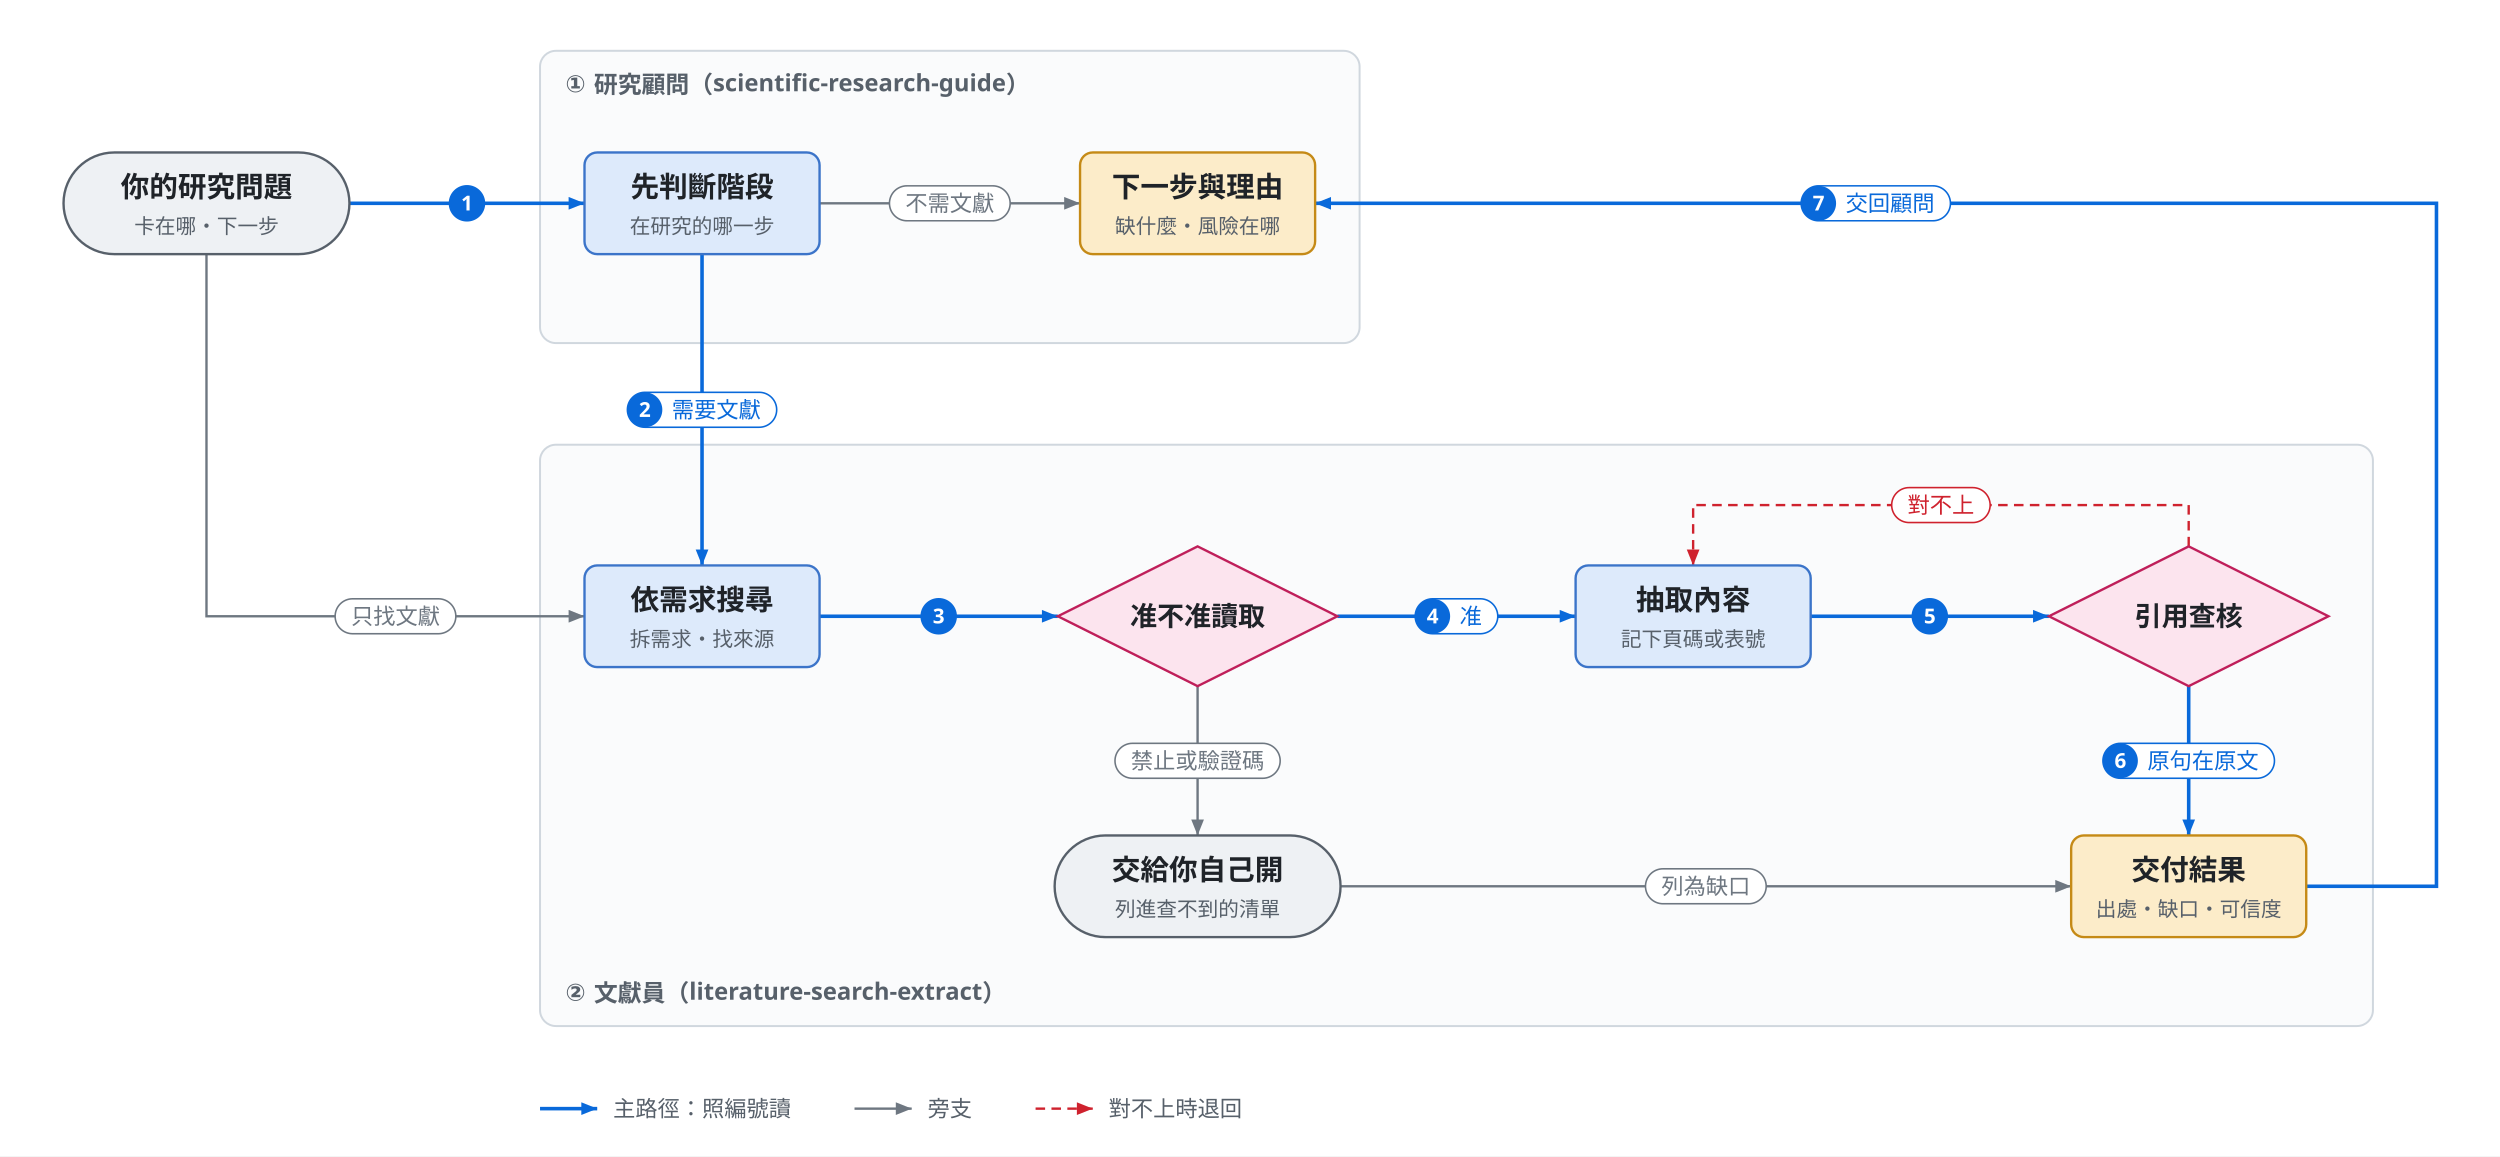
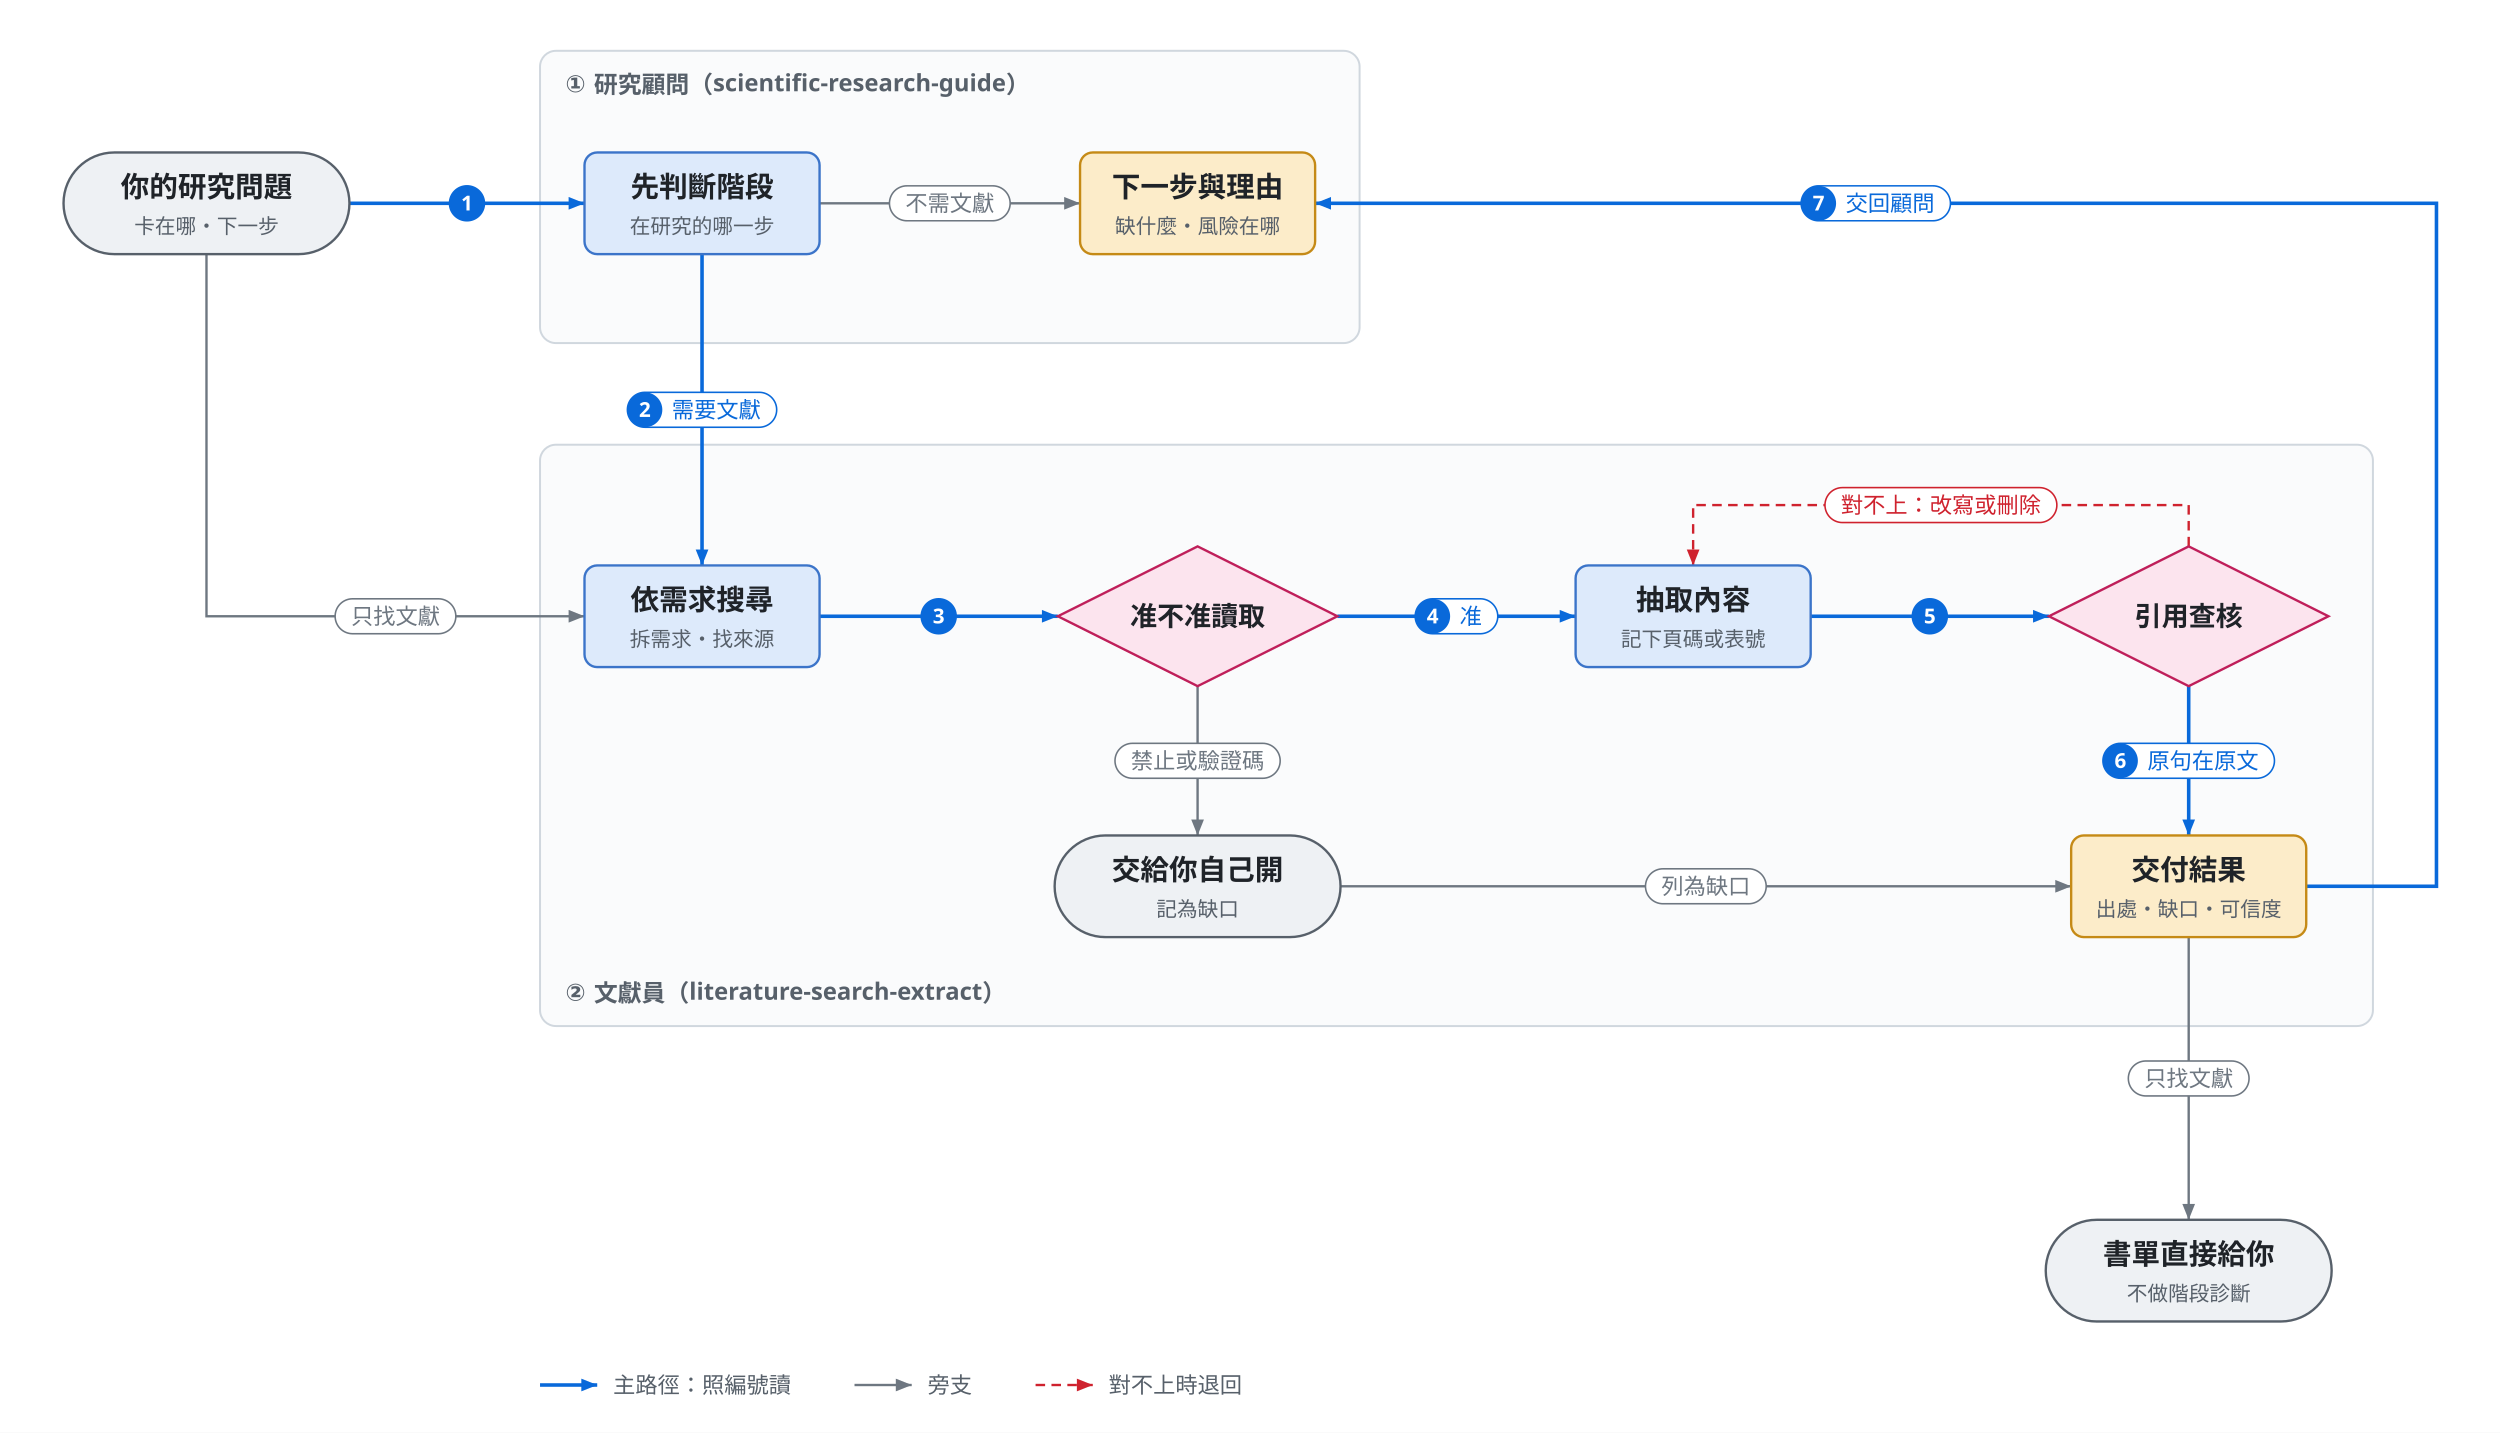
- <svg xmlns="http://www.w3.org/2000/svg" viewBox="0 0 1574 728" width="1574" height="728" role="img" aria-labelledby="t d" font-family="'Segoe UI','Microsoft JhengHei','Noto Sans TC',sans-serif">
+ <svg xmlns="http://www.w3.org/2000/svg" viewBox="0 0 1574 902" width="1574" height="902" role="img" aria-labelledby="t d" font-family="'Segoe UI','Microsoft JhengHei','Noto Sans TC',sans-serif">
  <defs>
    <marker id="m-main" viewBox="0 0 10 8" refX="10" refY="4" markerWidth="10" markerHeight="8" markerUnits="userSpaceOnUse" orient="auto">
      <path d="M0 0L10 4L0 8z" fill="#0969da" />
    </marker>
    <marker id="m-side" viewBox="0 0 10 8" refX="10" refY="4" markerWidth="10" markerHeight="8" markerUnits="userSpaceOnUse" orient="auto">
      <path d="M0 0L10 4L0 8z" fill="#6e7781" />
    </marker>
    <marker id="m-back" viewBox="0 0 10 8" refX="10" refY="4" markerWidth="10" markerHeight="8" markerUnits="userSpaceOnUse" orient="auto">
      <path d="M0 0L10 4L0 8z" fill="#cf222e" />
    </marker>
  </defs>
  <rect width="100%" height="100%" fill="#ffffff" />
  <rect data-group="G1" x="340" y="32" width="516" height="184" rx="10" fill="#fafbfc" stroke="#d0d7de" stroke-width="1.25" />
  <text data-label="G1" x="356" y="58" font-size="15" font-weight="600" fill="#57606a">① 研究顧問（scientific-research-guide）</text>
  <rect data-group="G2" x="340" y="280" width="1154" height="366" rx="10" fill="#fafbfc" stroke="#d0d7de" stroke-width="1.25" />
  <text data-label="G2" x="356" y="630" font-size="15" font-weight="600" fill="#57606a">② 文獻員（literature-search-extract）</text>
  <path data-edge="e1" data-kind="main" d="M220 128L368 128" fill="none" stroke="#0969da" stroke-width="2.25" marker-end="url(#m-main)" />
  <path data-edge="s1" data-kind="side" d="M516 128L680 128" fill="none" stroke="#6e7781" stroke-width="1.5" marker-end="url(#m-side)" />
  <path data-edge="e2" data-kind="main" d="M442 160L442 356" fill="none" stroke="#0969da" stroke-width="2.25" marker-end="url(#m-main)" />
  <path data-edge="s2" data-kind="side" d="M130 160L130 388L368 388" fill="none" stroke="#6e7781" stroke-width="1.5" marker-end="url(#m-side)" />
  <path data-edge="e3" data-kind="main" d="M516 388L666 388" fill="none" stroke="#0969da" stroke-width="2.25" marker-end="url(#m-main)" />
  <path data-edge="e4" data-kind="main" d="M842 388L992 388" fill="none" stroke="#0969da" stroke-width="2.25" marker-end="url(#m-main)" />
  <path data-edge="s3" data-kind="side" d="M754 432L754 526" fill="none" stroke="#6e7781" stroke-width="1.5" marker-end="url(#m-side)" />
  <path data-edge="e5" data-kind="main" d="M1140 388L1290 388" fill="none" stroke="#0969da" stroke-width="2.25" marker-end="url(#m-main)" />
  <path data-edge="b1" data-kind="back" d="M1378 344L1378 318L1066 318L1066 356" fill="none" stroke="#cf222e" stroke-width="1.5" stroke-dasharray="6 4" marker-end="url(#m-back)" />
  <path data-edge="e6" data-kind="main" d="M1378 432L1378 526" fill="none" stroke="#0969da" stroke-width="2.25" marker-end="url(#m-main)" />
  <path data-edge="s4" data-kind="side" d="M844 558L1304 558" fill="none" stroke="#6e7781" stroke-width="1.5" marker-end="url(#m-side)" />
  <path data-edge="e7" data-kind="main" d="M1452 558L1534 558L1534 128L828 128" fill="none" stroke="#0969da" stroke-width="2.25" marker-end="url(#m-main)" />
+   <path data-edge="s5" data-kind="side" d="M1378 590L1378 768" fill="none" stroke="#6e7781" stroke-width="1.5" marker-end="url(#m-side)" />
  <rect data-node="Q" x="40" y="96" width="180" height="64" rx="32" fill="#eef1f4" stroke="#57606a" stroke-width="1.5" />
  <text data-name="Q" x="130" y="124" text-anchor="middle" font-size="18" font-weight="600" fill="#1f2328">你的研究問題</text>
  <text data-role="Q" x="130" y="147" text-anchor="middle" font-size="13" fill="#57606a">卡在哪・下一步</text>
  <rect data-node="LOC" x="368" y="96" width="148" height="64" rx="8" fill="#ddeafb" stroke="#3b74c9" stroke-width="1.5" />
  <text data-name="LOC" x="442" y="124" text-anchor="middle" font-size="18" font-weight="600" fill="#1f2328">先判斷階段</text>
  <text data-role="LOC" x="442" y="147" text-anchor="middle" font-size="13" fill="#57606a">在研究的哪一步</text>
  <rect data-node="DIAG" x="680" y="96" width="148" height="64" rx="8" fill="#fcecc9" stroke="#c58a16" stroke-width="1.5" />
  <text data-name="DIAG" x="754" y="124" text-anchor="middle" font-size="18" font-weight="600" fill="#1f2328">下一步與理由</text>
  <text data-role="DIAG" x="754" y="147" text-anchor="middle" font-size="13" fill="#57606a">缺什麼・風險在哪</text>
  <rect data-node="SRCH" x="368" y="356" width="148" height="64" rx="8" fill="#ddeafb" stroke="#3b74c9" stroke-width="1.5" />
  <text data-name="SRCH" x="442" y="384" text-anchor="middle" font-size="18" font-weight="600" fill="#1f2328">依需求搜尋</text>
  <text data-role="SRCH" x="442" y="407" text-anchor="middle" font-size="13" fill="#57606a">拆需求・找來源</text>
  <path data-node="POL" d="M754 344L842 388L754 432L666 388z" fill="#fce4ee" stroke="#bf1f5a" stroke-width="1.5" />
  <text data-name="POL" x="754" y="394" text-anchor="middle" font-size="17" font-weight="600" fill="#1f2328">准不准讀取</text>
  <rect data-node="EXT" x="992" y="356" width="148" height="64" rx="8" fill="#ddeafb" stroke="#3b74c9" stroke-width="1.5" />
  <text data-name="EXT" x="1066" y="384" text-anchor="middle" font-size="18" font-weight="600" fill="#1f2328">抽取內容</text>
  <text data-role="EXT" x="1066" y="407" text-anchor="middle" font-size="13" fill="#57606a">記下頁碼或表號</text>
  <path data-node="CC" d="M1378 344L1466 388L1378 432L1290 388z" fill="#fce4ee" stroke="#bf1f5a" stroke-width="1.5" />
  <text data-name="CC" x="1378" y="394" text-anchor="middle" font-size="17" font-weight="600" fill="#1f2328">引用查核</text>
  <rect data-node="RES" x="1304" y="526" width="148" height="64" rx="8" fill="#fcecc9" stroke="#c58a16" stroke-width="1.5" />
  <text data-name="RES" x="1378" y="554" text-anchor="middle" font-size="18" font-weight="600" fill="#1f2328">交付結果</text>
  <text data-role="RES" x="1378" y="577" text-anchor="middle" font-size="13" fill="#57606a">出處・缺口・可信度</text>
  <rect data-node="U" x="664" y="526" width="180" height="64" rx="32" fill="#eef1f4" stroke="#57606a" stroke-width="1.5" />
  <text data-name="U" x="754" y="554" text-anchor="middle" font-size="18" font-weight="600" fill="#1f2328">交給你自己開</text>
-   <text data-role="U" x="754" y="577" text-anchor="middle" font-size="13" fill="#57606a">列進查不到的清單</text>
+   <text data-role="U" x="754" y="577" text-anchor="middle" font-size="13" fill="#57606a">記為缺口</text>
+   <rect data-node="OUT" x="1288" y="768" width="180" height="64" rx="32" fill="#eef1f4" stroke="#57606a" stroke-width="1.5" />
+   <text data-name="OUT" x="1378" y="796" text-anchor="middle" font-size="18" font-weight="600" fill="#1f2328">書單直接給你</text>
+   <text data-role="OUT" x="1378" y="819" text-anchor="middle" font-size="13" fill="#57606a">不做階段診斷</text>
  <g data-chip="e1">
    <rect x="283" y="117" width="22" height="22" rx="11" fill="#ffffff" stroke="#0969da" stroke-width="1" />
    <circle cx="294" cy="128" r="11" fill="#0969da" />
    <text x="294" y="132.5" text-anchor="middle" font-size="13" font-weight="700" fill="#ffffff">1</text>
  </g>
  <g data-chip="s1">
    <rect x="560" y="117" width="76" height="22" rx="11" fill="#ffffff" stroke="#6e7781" stroke-width="1" />
    <text x="598" y="133" text-anchor="middle" font-size="14" fill="#6e7781">不需文獻</text>
  </g>
  <g data-chip="e2">
    <rect x="395" y="247" width="94" height="22" rx="11" fill="#ffffff" stroke="#0969da" stroke-width="1" />
    <circle cx="406" cy="258" r="11" fill="#0969da" />
    <text x="406" y="262.5" text-anchor="middle" font-size="13" font-weight="700" fill="#ffffff">2</text>
    <text x="423" y="263" font-size="14" fill="#0969da">需要文獻</text>
  </g>
  <g data-chip="s2">
    <rect x="211" y="377" width="76" height="22" rx="11" fill="#ffffff" stroke="#6e7781" stroke-width="1" />
    <text x="249" y="393" text-anchor="middle" font-size="14" fill="#6e7781">只找文獻</text>
  </g>
  <g data-chip="e3">
    <rect x="580" y="377" width="22" height="22" rx="11" fill="#ffffff" stroke="#0969da" stroke-width="1" />
    <circle cx="591" cy="388" r="11" fill="#0969da" />
    <text x="591" y="392.5" text-anchor="middle" font-size="13" font-weight="700" fill="#ffffff">3</text>
  </g>
  <g data-chip="e4">
    <rect x="891" y="377" width="52" height="22" rx="11" fill="#ffffff" stroke="#0969da" stroke-width="1" />
    <circle cx="902" cy="388" r="11" fill="#0969da" />
    <text x="902" y="392.5" text-anchor="middle" font-size="13" font-weight="700" fill="#ffffff">4</text>
    <text x="919" y="393" font-size="14" fill="#0969da">准</text>
  </g>
  <g data-chip="s3">
    <rect x="702" y="468" width="104" height="22" rx="11" fill="#ffffff" stroke="#6e7781" stroke-width="1" />
    <text x="754" y="484" text-anchor="middle" font-size="14" fill="#6e7781">禁止或驗證碼</text>
  </g>
  <g data-chip="e5">
    <rect x="1204" y="377" width="22" height="22" rx="11" fill="#ffffff" stroke="#0969da" stroke-width="1" />
    <circle cx="1215" cy="388" r="11" fill="#0969da" />
    <text x="1215" y="392.5" text-anchor="middle" font-size="13" font-weight="700" fill="#ffffff">5</text>
  </g>
  <g data-chip="b1">
-     <rect x="1191" y="307" width="62" height="22" rx="11" fill="#ffffff" stroke="#cf222e" stroke-width="1" />
-     <text x="1222" y="323" text-anchor="middle" font-size="14" fill="#cf222e">對不上</text>
+     <rect x="1149" y="307" width="146" height="22" rx="11" fill="#ffffff" stroke="#cf222e" stroke-width="1" />
+     <text x="1222" y="323" text-anchor="middle" font-size="14" fill="#cf222e">對不上：改寫或刪除</text>
  </g>
  <g data-chip="e6">
    <rect x="1324" y="468" width="108" height="22" rx="11" fill="#ffffff" stroke="#0969da" stroke-width="1" />
    <circle cx="1335" cy="479" r="11" fill="#0969da" />
    <text x="1335" y="483.5" text-anchor="middle" font-size="13" font-weight="700" fill="#ffffff">6</text>
    <text x="1352" y="484" font-size="14" fill="#0969da">原句在原文</text>
  </g>
  <g data-chip="s4">
    <rect x="1036" y="547" width="76" height="22" rx="11" fill="#ffffff" stroke="#6e7781" stroke-width="1" />
    <text x="1074" y="563" text-anchor="middle" font-size="14" fill="#6e7781">列為缺口</text>
  </g>
  <g data-chip="e7">
    <rect x="1134" y="117" width="94" height="22" rx="11" fill="#ffffff" stroke="#0969da" stroke-width="1" />
    <circle cx="1145" cy="128" r="11" fill="#0969da" />
    <text x="1145" y="132.5" text-anchor="middle" font-size="13" font-weight="700" fill="#ffffff">7</text>
    <text x="1162" y="133" font-size="14" fill="#0969da">交回顧問</text>
  </g>
-   <path data-legend="main" d="M340 698L376 698" fill="none" stroke="#0969da" stroke-width="2.25" marker-end="url(#m-main)" />
-   <text x="386" y="703" font-size="14" fill="#57606a">主路徑：照編號讀</text>
-   <path data-legend="side" d="M538 698L574 698" fill="none" stroke="#6e7781" stroke-width="1.5" marker-end="url(#m-side)" />
-   <text x="584" y="703" font-size="14" fill="#57606a">旁支</text>
-   <path data-legend="back" d="M652 698L688 698" fill="none" stroke="#cf222e" stroke-width="1.5" stroke-dasharray="6 4" marker-end="url(#m-back)" />
-   <text x="698" y="703" font-size="14" fill="#57606a">對不上時退回</text>
+   <g data-chip="s5">
+     <rect x="1340" y="668" width="76" height="22" rx="11" fill="#ffffff" stroke="#6e7781" stroke-width="1" />
+     <text x="1378" y="684" text-anchor="middle" font-size="14" fill="#6e7781">只找文獻</text>
+   </g>
+   <path data-legend="main" d="M340 872L376 872" fill="none" stroke="#0969da" stroke-width="2.25" marker-end="url(#m-main)" />
+   <text x="386" y="877" font-size="14" fill="#57606a">主路徑：照編號讀</text>
+   <path data-legend="side" d="M538 872L574 872" fill="none" stroke="#6e7781" stroke-width="1.5" marker-end="url(#m-side)" />
+   <text x="584" y="877" font-size="14" fill="#57606a">旁支</text>
+   <path data-legend="back" d="M652 872L688 872" fill="none" stroke="#cf222e" stroke-width="1.5" stroke-dasharray="6 4" marker-end="url(#m-back)" />
+   <text x="698" y="877" font-size="14" fill="#57606a">對不上時退回</text>
</svg>
